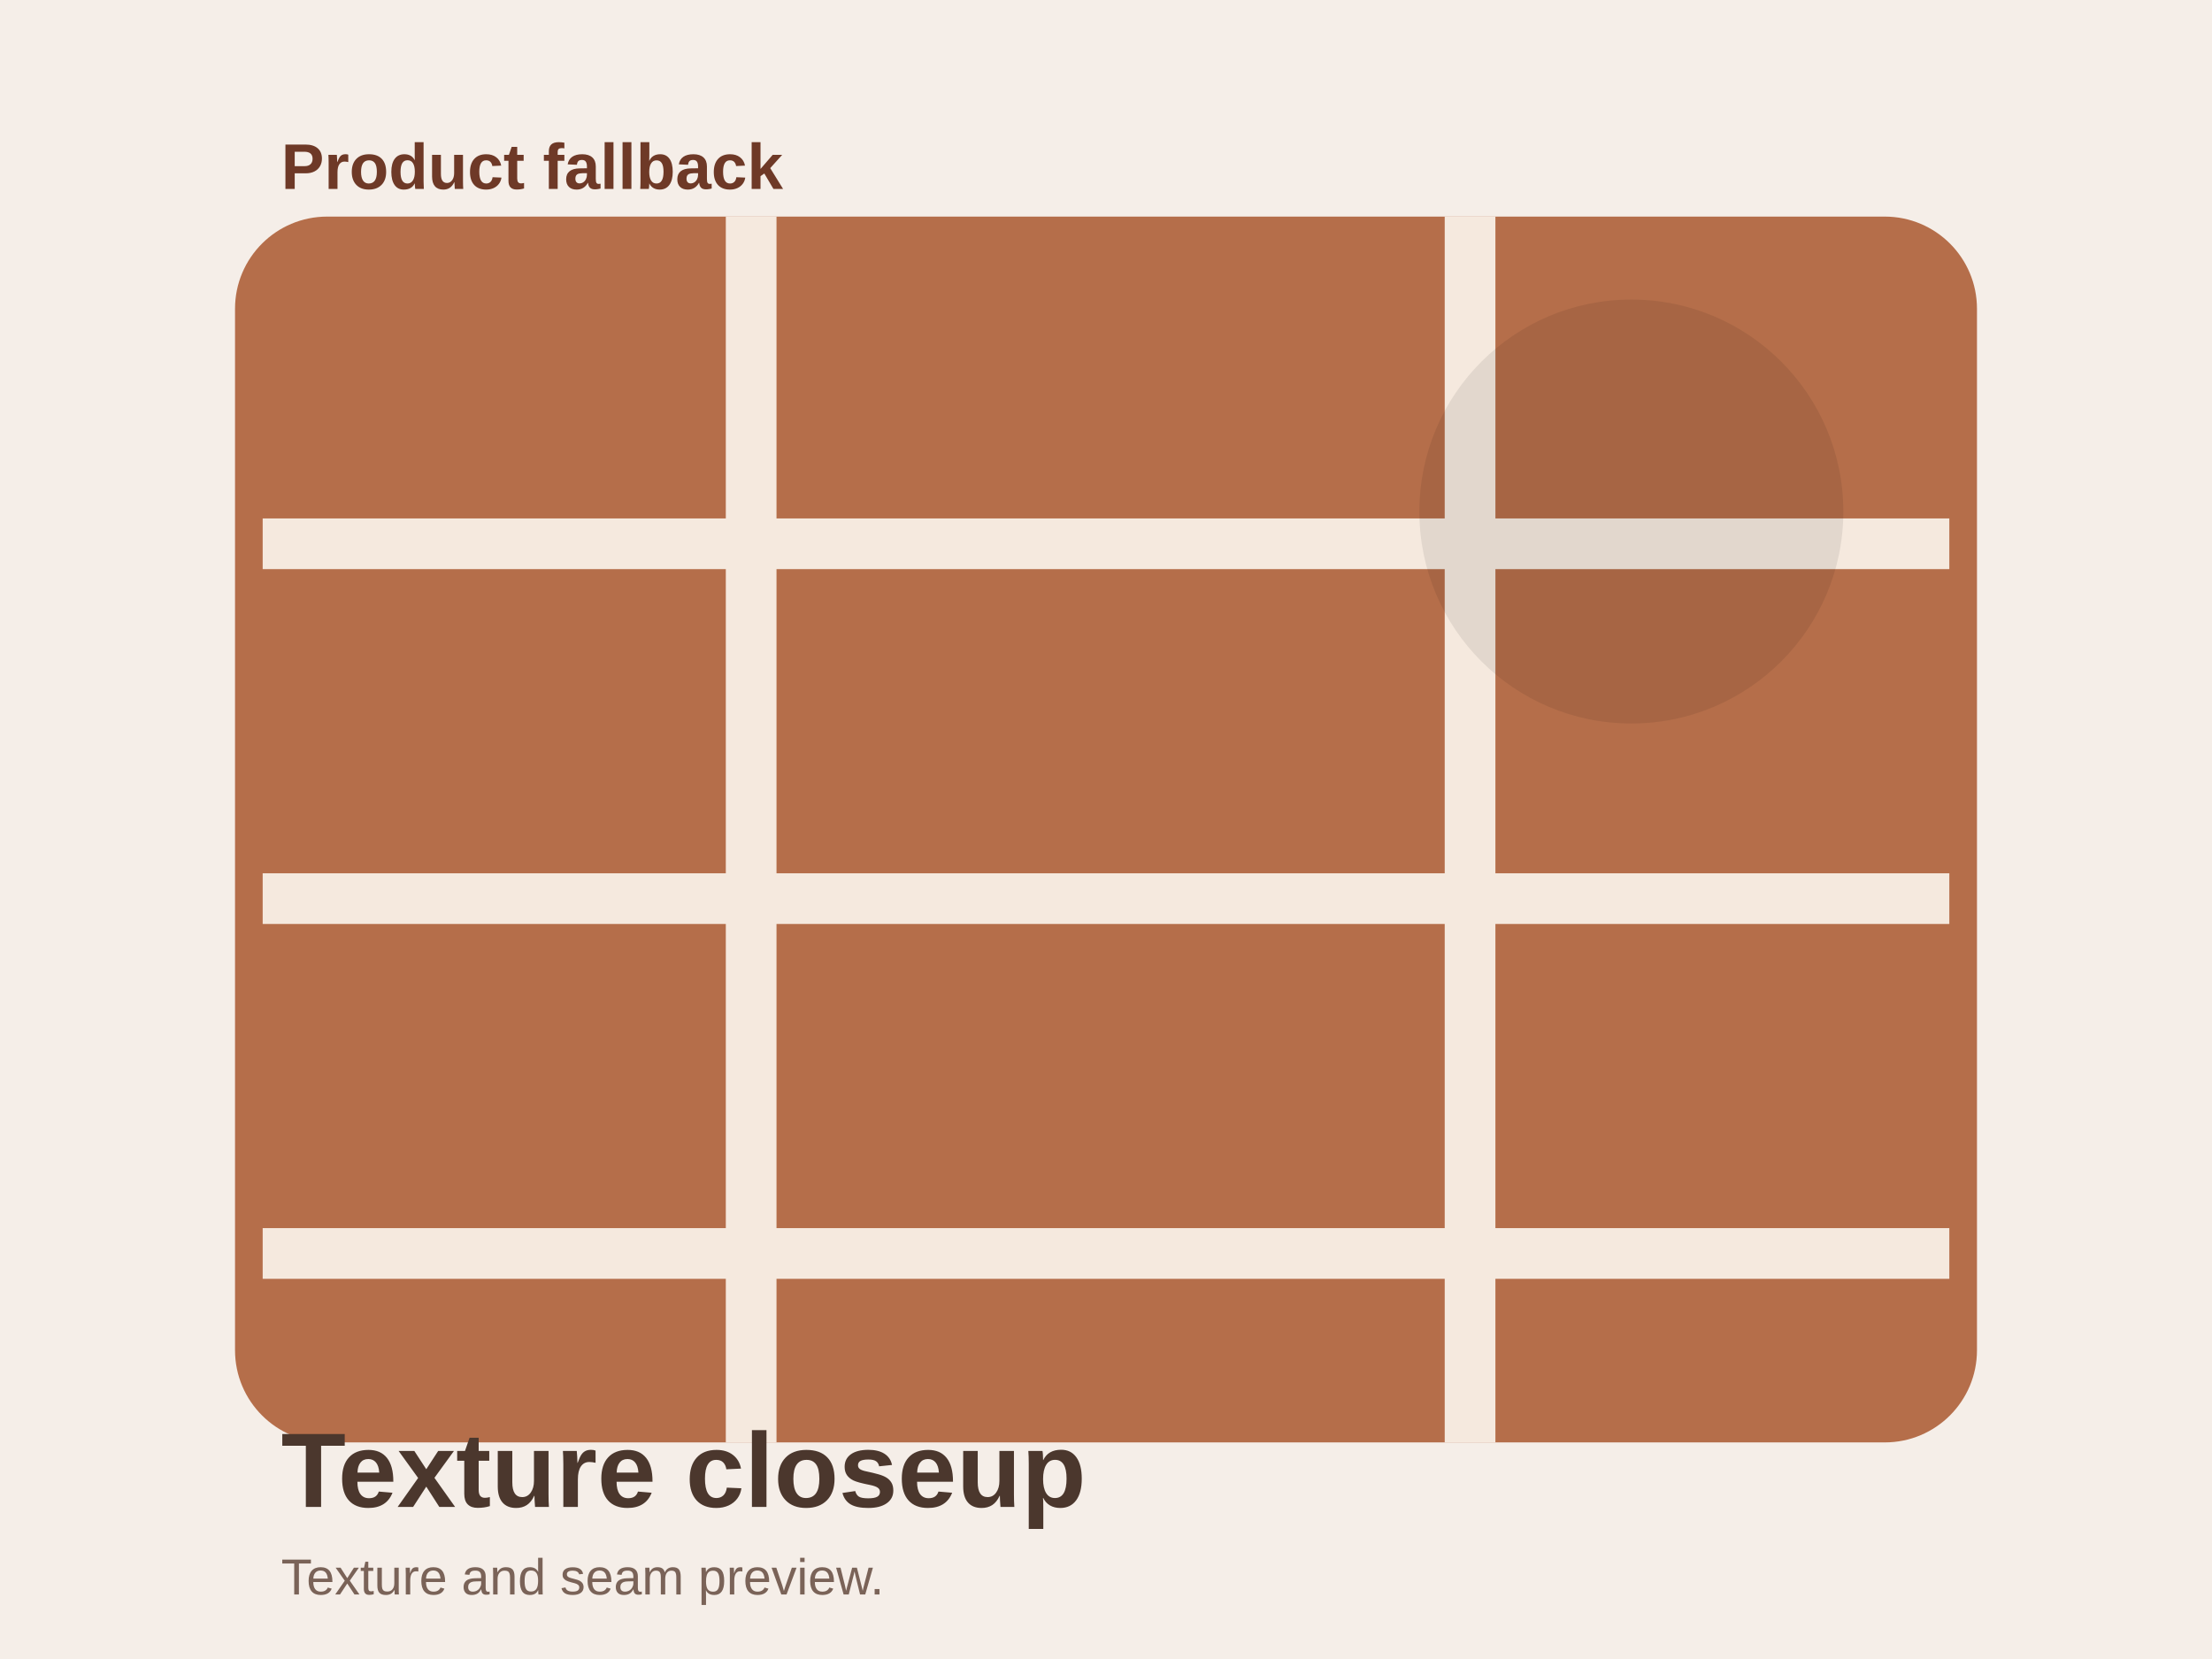
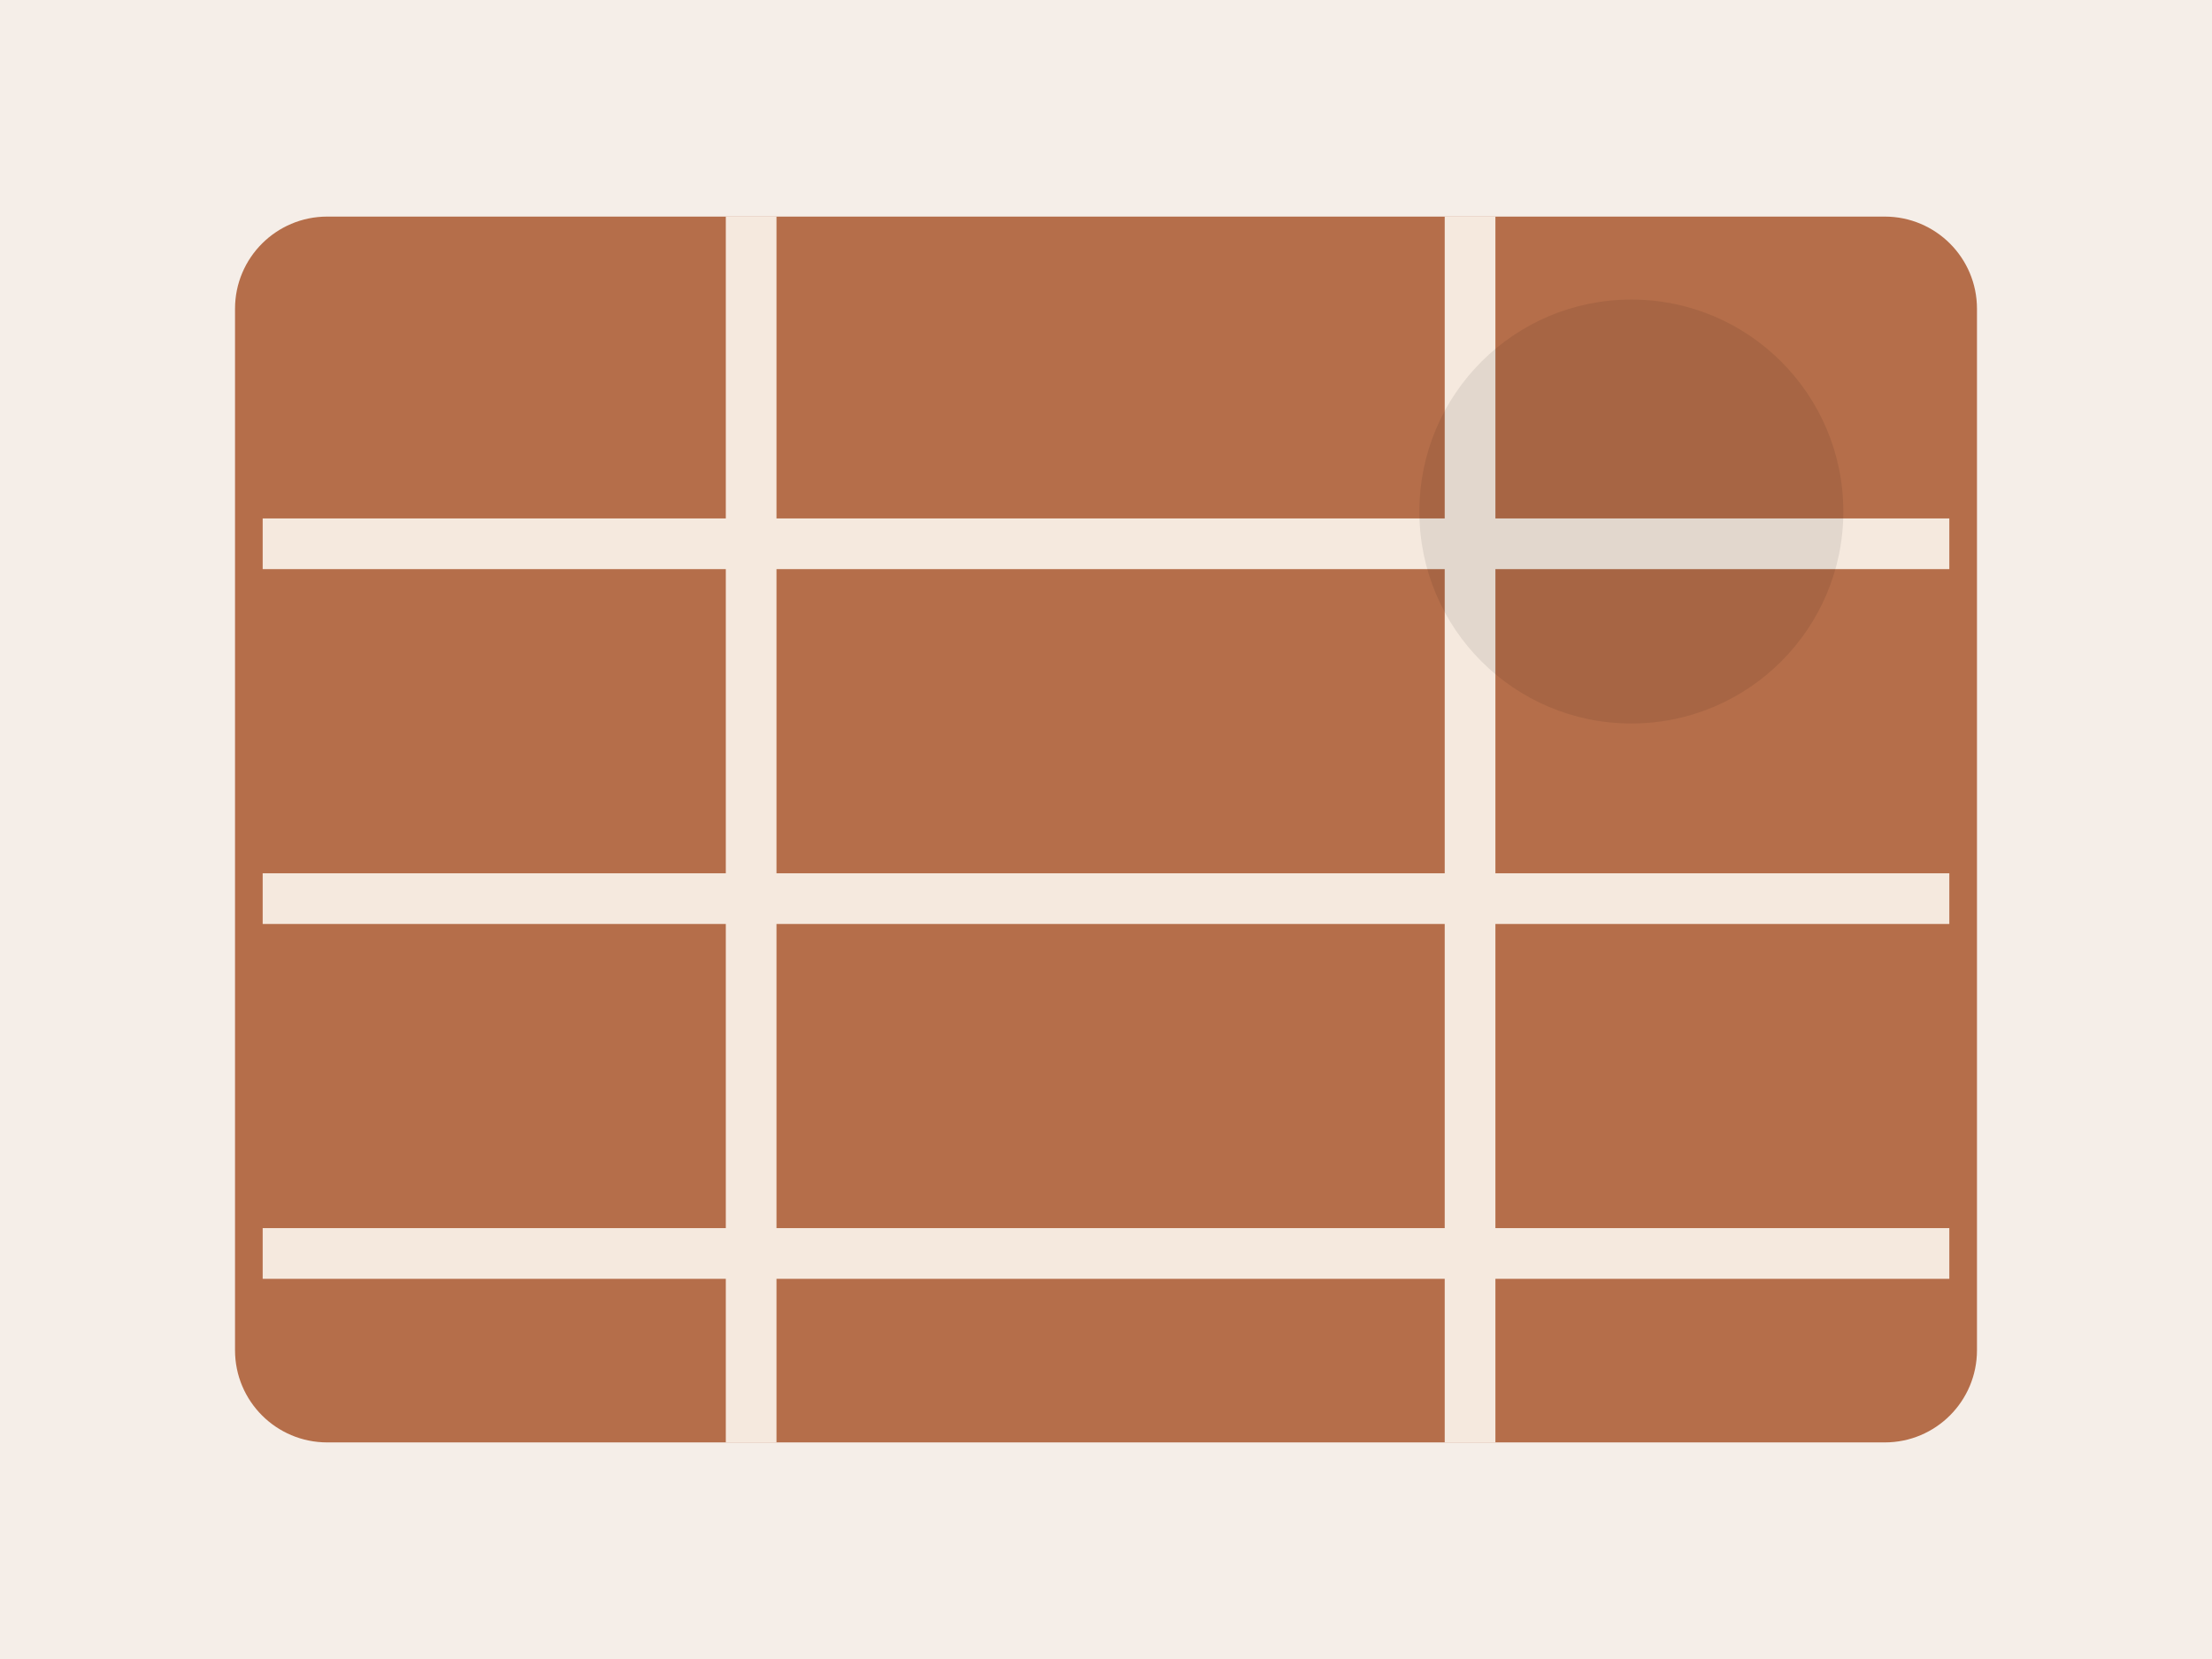
<svg xmlns="http://www.w3.org/2000/svg" viewBox="0 0 960 720" fill="none">
  <rect width="960" height="720" fill="#F5EEE8" />
  <rect x="102" y="94" width="756" height="532" rx="40" fill="#B56E4A" />
  <path d="M114 236H846" stroke="#F5E9DE" stroke-width="22" />
  <path d="M114 390H846" stroke="#F5E9DE" stroke-width="22" />
  <path d="M114 544H846" stroke="#F5E9DE" stroke-width="22" />
  <path d="M326 94V626" stroke="#F5E9DE" stroke-width="22" />
  <path d="M638 94V626" stroke="#F5E9DE" stroke-width="22" />
  <circle cx="708" cy="222" r="92" fill="#000" fill-opacity=".08" />
-   <text x="122" y="82" fill="#6E3927" font-family="Arial, sans-serif" font-size="28" font-weight="700">Product fallback</text>
-   <text x="122" y="654" fill="#4B372D" font-family="Arial, sans-serif" font-size="46" font-weight="700">Texture closeup</text>
-   <text x="122" y="692" fill="#7A6358" font-family="Arial, sans-serif" font-size="22">Texture and seam preview.</text>
</svg>
